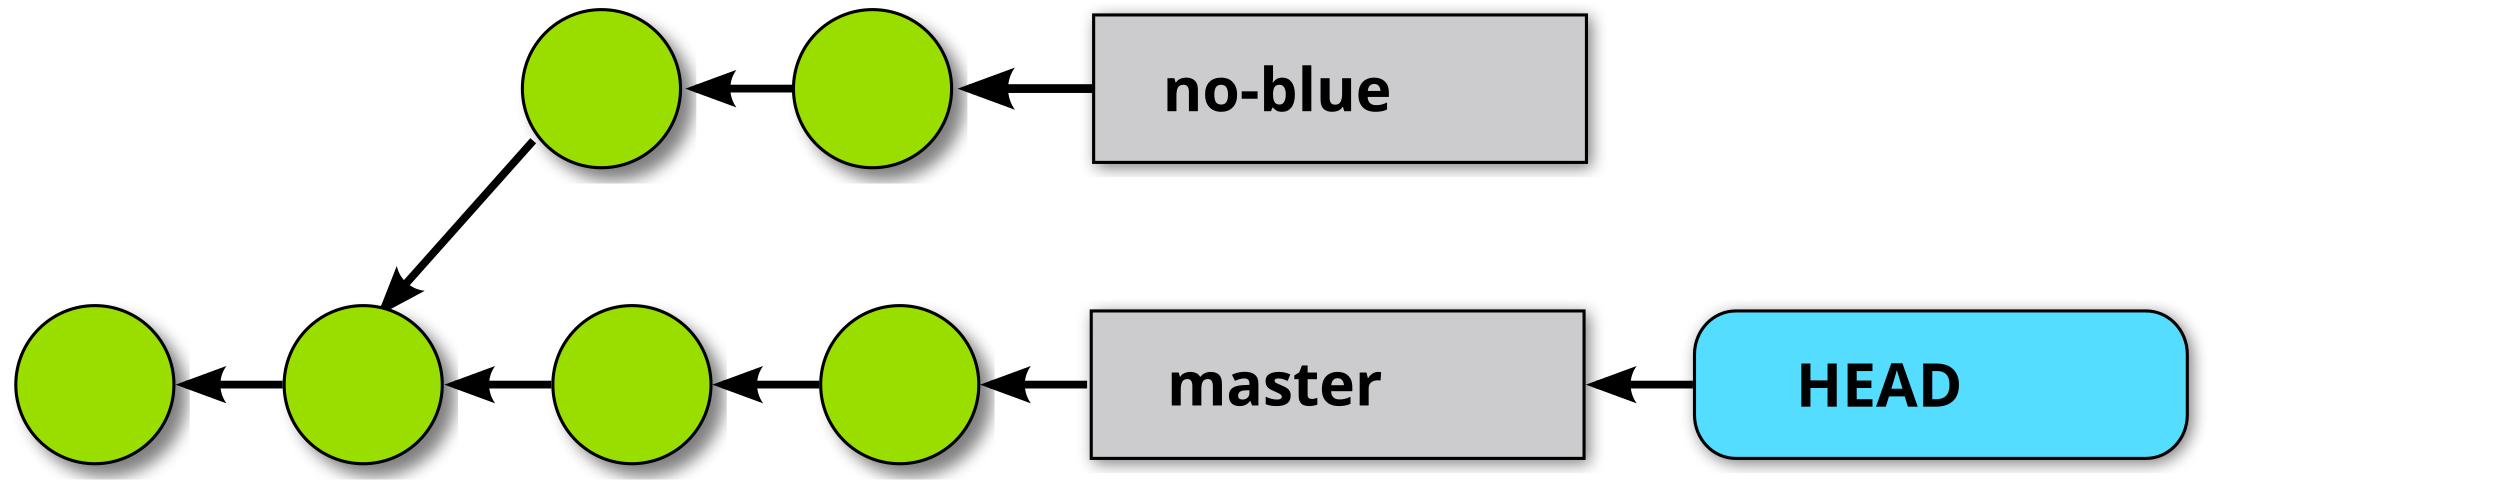
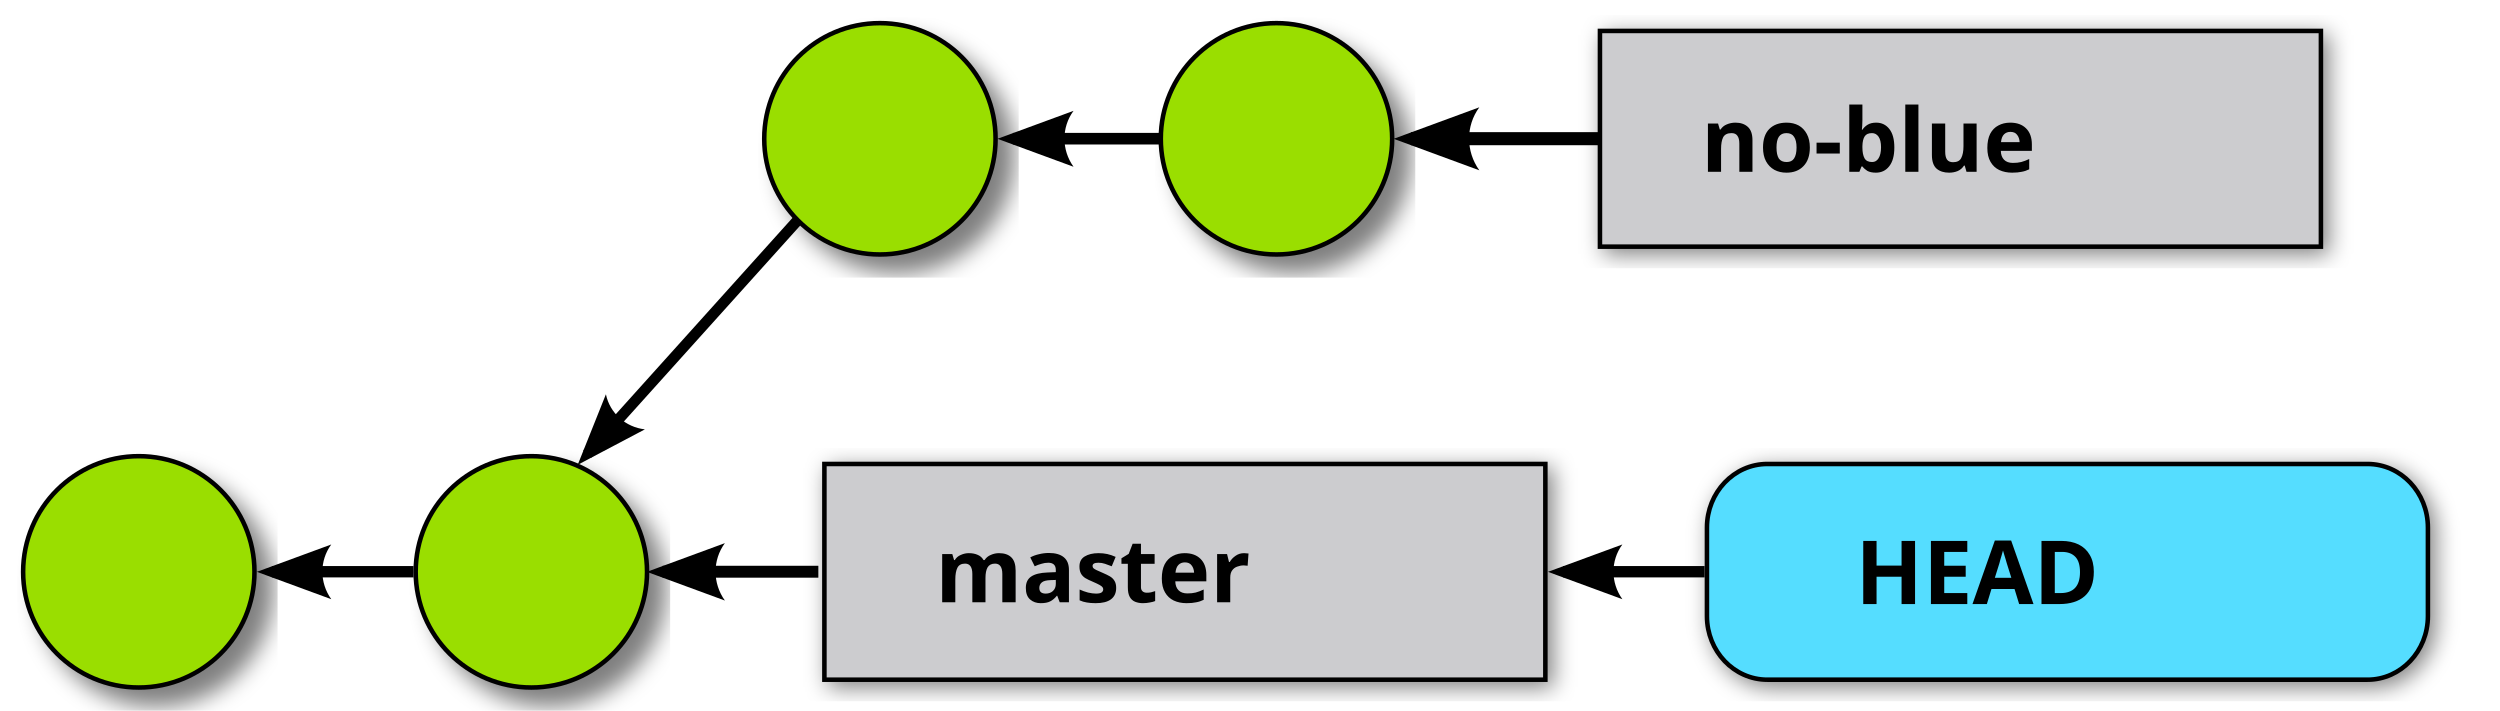
- <svg xmlns="http://www.w3.org/2000/svg" xmlns:ns1="http://www.openswatchbook.org/uri/2009/osb" width="322.135" height="61.75" id="svg2" version="1.1">
+ <svg xmlns="http://www.w3.org/2000/svg" xmlns:ns1="http://www.openswatchbook.org/uri/2009/osb" width="220.194" height="62.591" id="svg2" version="1.1">
  <defs id="defs4">
    <marker orient="auto" refY="0" refX="0" id="Arrow2Mend" style="overflow:visible">
      <path id="path6502" style="fill-rule:evenodd;stroke-width:0.625;stroke-linejoin:round" d="M 8.719,4.034 -2.207,0.016 8.719,-4.002 c -1.745,2.372 -1.735,5.617 -6e-7,8.035 z" transform="scale(-0.6)" />
    </marker>
    <marker orient="auto" refY="0" refX="0" id="Arrow2Send" style="overflow:visible">
      <path id="path6508" style="fill-rule:evenodd;stroke-width:0.625;stroke-linejoin:round" d="M 8.719,4.034 -2.207,0.016 8.719,-4.002 c -1.745,2.372 -1.735,5.617 -6e-7,8.035 z" transform="matrix(-0.3,0,0,-0.3,0.69,0)" />
    </marker>
    <marker style="overflow:visible" id="TriangleOutS" refX="0" refY="0" orient="auto">
      <path transform="scale(0.2)" style="fill-rule:evenodd;stroke:#000000;stroke-width:1pt" d="M 5.77,0 -2.88,5 V -5 Z" id="path4184" />
    </marker>
    <marker style="overflow:visible" id="TriangleOutL" refX="0" refY="0" orient="auto">
      <path transform="scale(0.8)" style="fill-rule:evenodd;stroke:#000000;stroke-width:1pt" d="M 5.77,0 -2.88,5 V -5 Z" id="path4178" />
    </marker>
    <marker style="overflow:visible" id="Arrow1Mend" refX="0" refY="0" orient="auto">
      <path transform="matrix(-0.4,0,0,-0.4,-4,0)" style="fill-rule:evenodd;stroke:#000000;stroke-width:1pt" d="M 0,0 5,-5 -12.5,0 5,5 Z" id="path4045" />
    </marker>
    <marker style="overflow:visible" id="Arrow1Lend" refX="0" refY="0" orient="auto">
      <path transform="matrix(-0.8,0,0,-0.8,-10,0)" style="fill-rule:evenodd;stroke:#000000;stroke-width:1pt" d="M 0,0 5,-5 -12.5,0 5,5 Z" id="path4039" />
    </marker>
    <marker style="overflow:visible" id="Arrow1Lstart" refX="0" refY="0" orient="auto">
      <path transform="matrix(0.8,0,0,0.8,10,0)" style="fill-rule:evenodd;stroke:#000000;stroke-width:1pt" d="M 0,0 5,-5 -12.5,0 5,5 Z" id="path4036" />
    </marker>
    <linearGradient ns1:paint="solid" id="linearGradient4513">
      <stop id="stop4515" offset="0" style="stop-color:#000000;stop-opacity:1;" />
    </linearGradient>
    <marker style="overflow:visible" id="Arrow2Lend" refX="0" refY="0" orient="auto">
      <path transform="matrix(-1.1,0,0,-1.1,-1.1,0)" d="M 8.719,4.034 -2.207,0.016 8.719,-4.002 c -1.745,2.372 -1.735,5.617 -6e-7,8.035 z" style="fill-rule:evenodd;stroke-width:0.625;stroke-linejoin:round" id="path4057" />
    </marker>
    <marker style="overflow:visible" id="Arrow2Lend-7" refX="0" refY="0" orient="auto">
      <path transform="matrix(-1.1,0,0,-1.1,-1.1,0)" d="M 8.719,4.034 -2.207,0.016 8.719,-4.002 c -1.745,2.372 -1.735,5.617 -6e-7,8.035 z" style="fill-rule:evenodd;stroke-width:0.625;stroke-linejoin:round" id="path4057-6" />
    </marker>
    <marker style="overflow:visible" id="TriangleOutS9" refX="0" refY="0" orient="auto">
      <path transform="scale(0.2)" style="fill:#deaa87;fill-rule:evenodd;stroke:#deaa87;stroke-width:1pt" d="M 5.77,0 -2.88,5 V -5 Z" id="path6605" />
    </marker>
    <marker orient="auto" refY="0" refX="0" id="Arrow2Mend-9" style="overflow:visible">
      <path id="path6502-2" style="fill-rule:evenodd;stroke-width:0.625;stroke-linejoin:round" d="M 8.719,4.034 -2.207,0.016 8.719,-4.002 c -1.745,2.372 -1.735,5.617 -6e-7,8.035 z" transform="scale(-0.6)" />
    </marker>
    <marker orient="auto" refY="0" refX="0" id="marker3893" style="overflow:visible">
      <path id="path3895" style="fill-rule:evenodd;stroke-width:0.625;stroke-linejoin:round" d="M 8.719,4.034 -2.207,0.016 8.719,-4.002 c -1.745,2.372 -1.735,5.617 -6e-7,8.035 z" transform="scale(-0.6)" />
    </marker>
    <marker orient="auto" refY="0" refX="0" id="marker3897" style="overflow:visible">
      <path id="path3899" style="fill-rule:evenodd;stroke-width:0.625;stroke-linejoin:round" d="M 8.719,4.034 -2.207,0.016 8.719,-4.002 c -1.745,2.372 -1.735,5.617 -6e-7,8.035 z" transform="scale(-0.6)" />
    </marker>
    <marker orient="auto" refY="0" refX="0" id="marker3901" style="overflow:visible">
      <path id="path3903" style="fill-rule:evenodd;stroke-width:0.625;stroke-linejoin:round" d="M 8.719,4.034 -2.207,0.016 8.719,-4.002 c -1.745,2.372 -1.735,5.617 -6e-7,8.035 z" transform="scale(-0.6)" />
    </marker>
    <marker orient="auto" refY="0" refX="0" id="marker3917" style="overflow:visible">
      <path id="path3919" style="fill-rule:evenodd;stroke-width:0.625;stroke-linejoin:round" d="M 8.719,4.034 -2.207,0.016 8.719,-4.002 c -1.745,2.372 -1.735,5.617 -6e-7,8.035 z" transform="scale(-0.6)" />
    </marker>
    <marker orient="auto" refY="0" refX="0" id="marker3921" style="overflow:visible">
      <path id="path3923" style="fill-rule:evenodd;stroke-width:0.625;stroke-linejoin:round" d="M 8.719,4.034 -2.207,0.016 8.719,-4.002 c -1.745,2.372 -1.735,5.617 -6e-7,8.035 z" transform="scale(-0.6)" />
    </marker>
    <marker orient="auto" refY="0" refX="0" id="marker3925" style="overflow:visible">
      <path id="path3927" style="fill-rule:evenodd;stroke-width:0.625;stroke-linejoin:round" d="M 8.719,4.034 -2.207,0.016 8.719,-4.002 c -1.745,2.372 -1.735,5.617 -6e-7,8.035 z" transform="scale(-0.6)" />
    </marker>
    <marker orient="auto" refY="0" refX="0" id="marker3929" style="overflow:visible">
      <path id="path3931" style="fill-rule:evenodd;stroke-width:0.625;stroke-linejoin:round" d="M 8.719,4.034 -2.207,0.016 8.719,-4.002 c -1.745,2.372 -1.735,5.617 -6e-7,8.035 z" transform="scale(-0.6)" />
    </marker>
    <filter id="filter5995-5-2" style="color-interpolation-filters:sRGB">
      <feFlood flood-opacity="0.5" flood-color="rgb(0,0,0)" result="flood" id="feFlood5997-8-4" />
      <feComposite in="flood" in2="SourceGraphic" operator="in" result="composite1" id="feComposite5999-9-0" />
      <feGaussianBlur stdDeviation="1" result="blur" id="feGaussianBlur6001-2-1" />
      <feOffset dx="1.5" dy="1.5" result="offset" id="feOffset6003-8-4" />
      <feComposite in="SourceGraphic" in2="offset" operator="over" result="composite2" id="feComposite6005-6-2" />
    </filter>
    <filter id="filter5995-5-2-4" style="color-interpolation-filters:sRGB">
      <feFlood flood-opacity="0.5" flood-color="rgb(0,0,0)" result="flood" id="feFlood5997-8-4-2" />
      <feComposite in="flood" in2="SourceGraphic" operator="in" result="composite1" id="feComposite5999-9-0-2" />
      <feGaussianBlur stdDeviation="1" result="blur" id="feGaussianBlur6001-2-1-6" />
      <feOffset dx="1.5" dy="1.5" result="offset" id="feOffset6003-8-4-2" />
      <feComposite in="SourceGraphic" in2="offset" operator="over" result="composite2" id="feComposite6005-6-2-6" />
    </filter>
    <filter id="filter5995-5-2-4-5" style="color-interpolation-filters:sRGB">
      <feFlood flood-opacity="0.5" flood-color="rgb(0,0,0)" result="flood" id="feFlood5997-8-4-2-9" />
      <feComposite in="flood" in2="SourceGraphic" operator="in" result="composite1" id="feComposite5999-9-0-2-3" />
      <feGaussianBlur stdDeviation="1" result="blur" id="feGaussianBlur6001-2-1-6-5" />
      <feOffset dx="1.5" dy="1.5" result="offset" id="feOffset6003-8-4-2-0" />
      <feComposite in="SourceGraphic" in2="offset" operator="over" result="composite2" id="feComposite6005-6-2-6-7" />
    </filter>
    <filter id="filter5995-5-2-4-57" style="color-interpolation-filters:sRGB">
      <feFlood flood-opacity="0.5" flood-color="rgb(0,0,0)" result="flood" id="feFlood5997-8-4-2-1" />
      <feComposite in="flood" in2="SourceGraphic" operator="in" result="composite1" id="feComposite5999-9-0-2-7" />
      <feGaussianBlur stdDeviation="1" result="blur" id="feGaussianBlur6001-2-1-6-9" />
      <feOffset dx="1.5" dy="1.5" result="offset" id="feOffset6003-8-4-2-09" />
      <feComposite in="SourceGraphic" in2="offset" operator="over" result="composite2" id="feComposite6005-6-2-6-8" />
    </filter>
    <filter id="filter23421" width="1.2" x="-0.1" style="color-interpolation-filters:sRGB">
      <feFlood flood-opacity="0.5" flood-color="rgb(0,0,0)" result="flood" id="feFlood23423" />
      <feComposite in="flood" in2="SourceGraphic" operator="in" result="composite1" id="feComposite23425" />
      <feGaussianBlur stdDeviation="1" result="blur" id="feGaussianBlur23427" />
      <feOffset dx="0.5" dy="0.5" result="offset" id="feOffset23429" />
      <feComposite in="SourceGraphic" in2="offset" operator="over" result="composite2" id="feComposite23431" />
    </filter>
    <filter id="filter23421-7" width="1.2" x="-0.1" style="color-interpolation-filters:sRGB">
      <feFlood flood-opacity="0.5" flood-color="rgb(0,0,0)" result="flood" id="feFlood23423-1" />
      <feComposite in="flood" in2="SourceGraphic" operator="in" result="composite1" id="feComposite23425-1" />
      <feGaussianBlur stdDeviation="1" result="blur" id="feGaussianBlur23427-9" />
      <feOffset dx="0.5" dy="0.5" result="offset" id="feOffset23429-3" />
      <feComposite in="SourceGraphic" in2="offset" operator="over" result="composite2" id="feComposite23431-9" />
    </filter>
    <filter id="filter5995-5-2-4-3" style="color-interpolation-filters:sRGB">
      <feFlood flood-opacity="0.5" flood-color="rgb(0,0,0)" result="flood" id="feFlood5997-8-4-2-5" />
      <feComposite in="flood" in2="SourceGraphic" operator="in" result="composite1" id="feComposite5999-9-0-2-8" />
      <feGaussianBlur stdDeviation="1" result="blur" id="feGaussianBlur6001-2-1-6-6" />
      <feOffset dx="1.5" dy="1.5" result="offset" id="feOffset6003-8-4-2-4" />
      <feComposite in="SourceGraphic" in2="offset" operator="over" result="composite2" id="feComposite6005-6-2-6-0" />
    </filter>
    <filter id="filter5995-5-2-4-3-6" style="color-interpolation-filters:sRGB">
      <feFlood flood-opacity="0.5" flood-color="rgb(0,0,0)" result="flood" id="feFlood5997-8-4-2-5-7" />
      <feComposite in="flood" in2="SourceGraphic" operator="in" result="composite1" id="feComposite5999-9-0-2-8-5" />
      <feGaussianBlur stdDeviation="1" result="blur" id="feGaussianBlur6001-2-1-6-6-9" />
      <feOffset dx="1.5" dy="1.5" result="offset" id="feOffset6003-8-4-2-4-3" />
      <feComposite in="SourceGraphic" in2="offset" operator="over" result="composite2" id="feComposite6005-6-2-6-0-6" />
    </filter>
    <filter id="filter5995-5-2-4-3-7" style="color-interpolation-filters:sRGB">
      <feFlood flood-opacity="0.5" flood-color="rgb(0,0,0)" result="flood" id="feFlood5997-8-4-2-5-1" />
      <feComposite in="flood" in2="SourceGraphic" operator="in" result="composite1" id="feComposite5999-9-0-2-8-4" />
      <feGaussianBlur stdDeviation="1" result="blur" id="feGaussianBlur6001-2-1-6-6-0" />
      <feOffset dx="1.5" dy="1.5" result="offset" id="feOffset6003-8-4-2-4-0" />
      <feComposite in="SourceGraphic" in2="offset" operator="over" result="composite2" id="feComposite6005-6-2-6-0-5" />
    </filter>
    <filter id="filter5995-5-2-4-9" style="color-interpolation-filters:sRGB">
      <feFlood flood-opacity="0.5" flood-color="rgb(0,0,0)" result="flood" id="feFlood5997-8-4-2-3" />
      <feComposite in="flood" in2="SourceGraphic" operator="in" result="composite1" id="feComposite5999-9-0-2-0" />
      <feGaussianBlur stdDeviation="1" result="blur" id="feGaussianBlur6001-2-1-6-95" />
      <feOffset dx="1.5" dy="1.5" result="offset" id="feOffset6003-8-4-2-1" />
      <feComposite in="SourceGraphic" in2="offset" operator="over" result="composite2" id="feComposite6005-6-2-6-80" />
    </filter>
    <filter id="filter23421-4" width="1.2" x="-0.1" style="color-interpolation-filters:sRGB">
      <feFlood flood-opacity="0.5" flood-color="rgb(0,0,0)" result="flood" id="feFlood23423-9" />
      <feComposite in="flood" in2="SourceGraphic" operator="in" result="composite1" id="feComposite23425-3" />
      <feGaussianBlur stdDeviation="1" result="blur" id="feGaussianBlur23427-2" />
      <feOffset dx="0.5" dy="0.5" result="offset" id="feOffset23429-5" />
      <feComposite in="SourceGraphic" in2="offset" operator="over" result="composite2" id="feComposite23431-3" />
    </filter>
    <filter id="filter23421-1" width="1.2" x="-0.1" style="color-interpolation-filters:sRGB">
      <feFlood flood-opacity="0.5" flood-color="rgb(0,0,0)" result="flood" id="feFlood23423-11" />
      <feComposite in="flood" in2="SourceGraphic" operator="in" result="composite1" id="feComposite23425-16" />
      <feGaussianBlur stdDeviation="1" result="blur" id="feGaussianBlur23427-98" />
      <feOffset dx="0.5" dy="0.5" result="offset" id="feOffset23429-32" />
      <feComposite in="SourceGraphic" in2="offset" operator="over" result="composite2" id="feComposite23431-4" />
    </filter>
    <filter id="filter23421-3" width="1.2" x="-0.1" style="color-interpolation-filters:sRGB">
      <feFlood flood-opacity="0.5" flood-color="rgb(0,0,0)" result="flood" id="feFlood23423-96" />
      <feComposite in="flood" in2="SourceGraphic" operator="in" result="composite1" id="feComposite23425-4" />
      <feGaussianBlur stdDeviation="1" result="blur" id="feGaussianBlur23427-5" />
      <feOffset dx="0.5" dy="0.5" result="offset" id="feOffset23429-6" />
      <feComposite in="SourceGraphic" in2="offset" operator="over" result="composite2" id="feComposite23431-30" />
    </filter>
    <filter id="filter23421-7-2" width="1.2" x="-0.1" style="color-interpolation-filters:sRGB">
      <feFlood flood-opacity="0.5" flood-color="rgb(0,0,0)" result="flood" id="feFlood23423-1-0" />
      <feComposite in="flood" in2="SourceGraphic" operator="in" result="composite1" id="feComposite23425-1-1" />
      <feGaussianBlur stdDeviation="1" result="blur" id="feGaussianBlur23427-9-6" />
      <feOffset dx="0.5" dy="0.5" result="offset" id="feOffset23429-3-6" />
      <feComposite in="SourceGraphic" in2="offset" operator="over" result="composite2" id="feComposite23431-9-3" />
    </filter>
    <filter id="filter23421-7-8" width="1.2" x="-0.1" style="color-interpolation-filters:sRGB">
      <feFlood flood-opacity="0.5" flood-color="rgb(0,0,0)" result="flood" id="feFlood23423-1-8" />
      <feComposite in="flood" in2="SourceGraphic" operator="in" result="composite1" id="feComposite23425-1-5" />
      <feGaussianBlur stdDeviation="1" result="blur" id="feGaussianBlur23427-9-60" />
      <feOffset dx="0.5" dy="0.5" result="offset" id="feOffset23429-3-60" />
      <feComposite in="SourceGraphic" in2="offset" operator="over" result="composite2" id="feComposite23431-9-32" />
    </filter>
    <filter id="filter23421-7-1" width="1.2" x="-0.1" style="color-interpolation-filters:sRGB">
      <feFlood flood-opacity="0.5" flood-color="rgb(0,0,0)" result="flood" id="feFlood23423-1-5" />
      <feComposite in="flood" in2="SourceGraphic" operator="in" result="composite1" id="feComposite23425-1-4" />
      <feGaussianBlur stdDeviation="1" result="blur" id="feGaussianBlur23427-9-7" />
      <feOffset dx="0.5" dy="0.5" result="offset" id="feOffset23429-3-8" />
      <feComposite in="SourceGraphic" in2="offset" operator="over" result="composite2" id="feComposite23431-9-9" />
    </filter>
    <filter id="filter23421-7-5" width="1.2" x="-0.1" style="color-interpolation-filters:sRGB">
      <feFlood flood-opacity="0.5" flood-color="rgb(0,0,0)" result="flood" id="feFlood23423-1-3" />
      <feComposite in="flood" in2="SourceGraphic" operator="in" result="composite1" id="feComposite23425-1-13" />
      <feGaussianBlur stdDeviation="1" result="blur" id="feGaussianBlur23427-9-73" />
      <feOffset dx="0.5" dy="0.5" result="offset" id="feOffset23429-3-3" />
      <feComposite in="SourceGraphic" in2="offset" operator="over" result="composite2" id="feComposite23431-9-1" />
    </filter>
    <filter id="filter23421-7-6" width="1.2" x="-0.1" style="color-interpolation-filters:sRGB">
      <feFlood flood-opacity="0.5" flood-color="rgb(0,0,0)" result="flood" id="feFlood23423-1-9" />
      <feComposite in="flood" in2="SourceGraphic" operator="in" result="composite1" id="feComposite23425-1-2" />
      <feGaussianBlur stdDeviation="1" result="blur" id="feGaussianBlur23427-9-9" />
      <feOffset dx="0.5" dy="0.5" result="offset" id="feOffset23429-3-1" />
      <feComposite in="SourceGraphic" in2="offset" operator="over" result="composite2" id="feComposite23431-9-30" />
    </filter>
    <filter id="filter23421-7-9" width="1.2" x="-0.1" style="color-interpolation-filters:sRGB">
      <feFlood flood-opacity="0.5" flood-color="rgb(0,0,0)" result="flood" id="feFlood23423-1-2" />
      <feComposite in="flood" in2="SourceGraphic" operator="in" result="composite1" id="feComposite23425-1-21" />
      <feGaussianBlur stdDeviation="1" result="blur" id="feGaussianBlur23427-9-5" />
      <feOffset dx="0.5" dy="0.5" result="offset" id="feOffset23429-3-63" />
      <feComposite in="SourceGraphic" in2="offset" operator="over" result="composite2" id="feComposite23431-9-8" />
    </filter>
    <filter id="filter23421-7-9-0" width="1.2" x="-0.1" style="color-interpolation-filters:sRGB">
      <feFlood flood-opacity="0.5" flood-color="rgb(0,0,0)" result="flood" id="feFlood23423-1-2-8" />
      <feComposite in="flood" in2="SourceGraphic" operator="in" result="composite1" id="feComposite23425-1-21-9" />
      <feGaussianBlur stdDeviation="1" result="blur" id="feGaussianBlur23427-9-5-6" />
      <feOffset dx="0.5" dy="0.5" result="offset" id="feOffset23429-3-63-7" />
      <feComposite in="SourceGraphic" in2="offset" operator="over" result="composite2" id="feComposite23431-9-8-7" />
    </filter>
    <filter id="filter23421-3-8" width="1.2" x="-0.1" style="color-interpolation-filters:sRGB">
      <feFlood flood-opacity="0.5" flood-color="rgb(0,0,0)" result="flood" id="feFlood23423-96-0" />
      <feComposite in="flood" in2="SourceGraphic" operator="in" result="composite1" id="feComposite23425-4-7" />
      <feGaussianBlur stdDeviation="1" result="blur" id="feGaussianBlur23427-5-3" />
      <feOffset dx="0.5" dy="0.5" result="offset" id="feOffset23429-6-2" />
      <feComposite in="SourceGraphic" in2="offset" operator="over" result="composite2" id="feComposite23431-30-8" />
    </filter>
    <filter id="filter5995-5-2-5" style="color-interpolation-filters:sRGB">
      <feFlood flood-opacity="0.5" flood-color="rgb(0,0,0)" result="flood" id="feFlood5997-8-4-4" />
      <feComposite in="flood" in2="SourceGraphic" operator="in" result="composite1" id="feComposite5999-9-0-6" />
      <feGaussianBlur stdDeviation="1" result="blur" id="feGaussianBlur6001-2-1-1" />
      <feOffset dx="1.5" dy="1.5" result="offset" id="feOffset6003-8-4-0" />
      <feComposite in="SourceGraphic" in2="offset" operator="over" result="composite2" id="feComposite6005-6-2-5" />
    </filter>
    <filter id="filter5995-5-2-5-9" style="color-interpolation-filters:sRGB">
      <feFlood flood-opacity="0.5" flood-color="rgb(0,0,0)" result="flood" id="feFlood5997-8-4-4-2" />
      <feComposite in="flood" in2="SourceGraphic" operator="in" result="composite1" id="feComposite5999-9-0-6-9" />
      <feGaussianBlur stdDeviation="1" result="blur" id="feGaussianBlur6001-2-1-1-8" />
      <feOffset dx="1.5" dy="1.5" result="offset" id="feOffset6003-8-4-0-7" />
      <feComposite in="SourceGraphic" in2="offset" operator="over" result="composite2" id="feComposite6005-6-2-5-7" />
    </filter>
    <filter id="filter5995-5-2-5-1" style="color-interpolation-filters:sRGB">
      <feFlood flood-opacity="0.5" flood-color="rgb(0,0,0)" result="flood" id="feFlood5997-8-4-4-20" />
      <feComposite in="flood" in2="SourceGraphic" operator="in" result="composite1" id="feComposite5999-9-0-6-5" />
      <feGaussianBlur stdDeviation="1" result="blur" id="feGaussianBlur6001-2-1-1-5" />
      <feOffset dx="1.5" dy="1.5" result="offset" id="feOffset6003-8-4-0-9" />
      <feComposite in="SourceGraphic" in2="offset" operator="over" result="composite2" id="feComposite6005-6-2-5-6" />
    </filter>
    <filter id="filter5995-5-2-5-2" style="color-interpolation-filters:sRGB">
      <feFlood flood-opacity="0.5" flood-color="rgb(0,0,0)" result="flood" id="feFlood5997-8-4-4-5" />
      <feComposite in="flood" in2="SourceGraphic" operator="in" result="composite1" id="feComposite5999-9-0-6-0" />
      <feGaussianBlur stdDeviation="1" result="blur" id="feGaussianBlur6001-2-1-1-4" />
      <feOffset dx="1.5" dy="1.5" result="offset" id="feOffset6003-8-4-0-74" />
      <feComposite in="SourceGraphic" in2="offset" operator="over" result="composite2" id="feComposite6005-6-2-5-1" />
    </filter>
    <filter id="filter5995-5-2-5-5" style="color-interpolation-filters:sRGB">
      <feFlood flood-opacity="0.5" flood-color="rgb(0,0,0)" result="flood" id="feFlood5997-8-4-4-8" />
      <feComposite in="flood" in2="SourceGraphic" operator="in" result="composite1" id="feComposite5999-9-0-6-8" />
      <feGaussianBlur stdDeviation="1" result="blur" id="feGaussianBlur6001-2-1-1-1" />
      <feOffset dx="1.5" dy="1.5" result="offset" id="feOffset6003-8-4-0-0" />
      <feComposite in="SourceGraphic" in2="offset" operator="over" result="composite2" id="feComposite6005-6-2-5-16" />
    </filter>
    <filter id="filter5995-5-2-5-0" style="color-interpolation-filters:sRGB">
      <feFlood flood-opacity="0.5" flood-color="rgb(0,0,0)" result="flood" id="feFlood5997-8-4-4-0" />
      <feComposite in="flood" in2="SourceGraphic" operator="in" result="composite1" id="feComposite5999-9-0-6-6" />
      <feGaussianBlur stdDeviation="1" result="blur" id="feGaussianBlur6001-2-1-1-9" />
      <feOffset dx="1.5" dy="1.5" result="offset" id="feOffset6003-8-4-0-73" />
      <feComposite in="SourceGraphic" in2="offset" operator="over" result="composite2" id="feComposite6005-6-2-5-5" />
    </filter>
    <marker orient="auto" refY="0" refX="0" id="Arrow2Mend-8" style="overflow:visible">
      <path id="path6502-6" style="fill-rule:evenodd;stroke-width:0.625;stroke-linejoin:round" d="M 8.719,4.034 -2.207,0.016 8.719,-4.002 c -1.745,2.372 -1.735,5.617 -6e-7,8.035 z" transform="scale(-0.6)" />
    </marker>
    <marker orient="auto" refY="0" refX="0" id="Arrow2Mend-3" style="overflow:visible">
      <path id="path6502-5" style="fill-rule:evenodd;stroke-width:0.625;stroke-linejoin:round" d="M 8.719,4.034 -2.207,0.016 8.719,-4.002 c -1.745,2.372 -1.735,5.617 -6e-7,8.035 z" transform="scale(-0.6)" />
    </marker>
    <marker orient="auto" refY="0" refX="0" id="Arrow2Mend-2" style="overflow:visible">
      <path id="path6502-9" style="fill-rule:evenodd;stroke-width:0.625;stroke-linejoin:round" d="M 8.719,4.034 -2.207,0.016 8.719,-4.002 c -1.745,2.372 -1.735,5.617 -6e-7,8.035 z" transform="scale(-0.6)" />
    </marker>
    <marker orient="auto" refY="0" refX="0" id="Arrow2Mend-4" style="overflow:visible">
      <path id="path6502-51" style="fill-rule:evenodd;stroke-width:0.625;stroke-linejoin:round" d="M 8.719,4.034 -2.207,0.016 8.719,-4.002 c -1.745,2.372 -1.735,5.617 -6e-7,8.035 z" transform="scale(-0.6)" />
    </marker>
    <marker orient="auto" refY="0" refX="0" id="Arrow2Mend-0" style="overflow:visible">
      <path id="path6502-23" style="fill-rule:evenodd;stroke-width:0.625;stroke-linejoin:round" d="M 8.719,4.034 -2.207,0.016 8.719,-4.002 c -1.745,2.372 -1.735,5.617 -6e-7,8.035 z" transform="scale(-0.6)" />
    </marker>
    <marker orient="auto" refY="0" refX="0" id="Arrow2Mend-80" style="overflow:visible">
      <path id="path6502-57" style="fill-rule:evenodd;stroke-width:0.625;stroke-linejoin:round" d="M 8.719,4.034 -2.207,0.016 8.719,-4.002 c -1.745,2.372 -1.735,5.617 -6e-7,8.035 z" transform="scale(-0.6)" />
    </marker>
    <filter id="filter5995-5-2-5-1-4" style="color-interpolation-filters:sRGB">
      <feFlood flood-opacity="0.5" flood-color="rgb(0,0,0)" result="flood" id="feFlood5997-8-4-4-20-9" />
      <feComposite in="flood" in2="SourceGraphic" operator="in" result="composite1" id="feComposite5999-9-0-6-5-9" />
      <feGaussianBlur stdDeviation="1" result="blur" id="feGaussianBlur6001-2-1-1-5-7" />
      <feOffset dx="1.5" dy="1.5" result="offset" id="feOffset6003-8-4-0-9-6" />
      <feComposite in="SourceGraphic" in2="offset" operator="over" result="composite2" id="feComposite6005-6-2-5-6-2" />
    </filter>
    <filter id="filter5995-5-2-5-1-6" style="color-interpolation-filters:sRGB">
      <feFlood flood-opacity="0.5" flood-color="rgb(0,0,0)" result="flood" id="feFlood5997-8-4-4-20-2" />
      <feComposite in="flood" in2="SourceGraphic" operator="in" result="composite1" id="feComposite5999-9-0-6-5-8" />
      <feGaussianBlur stdDeviation="1" result="blur" id="feGaussianBlur6001-2-1-1-5-0" />
      <feOffset dx="1.5" dy="1.5" result="offset" id="feOffset6003-8-4-0-9-3" />
      <feComposite in="SourceGraphic" in2="offset" operator="over" result="composite2" id="feComposite6005-6-2-5-6-4" />
    </filter>
    <marker orient="auto" refY="0" refX="0" id="Arrow2Mend-1" style="overflow:visible">
      <path id="path6502-4" style="fill-rule:evenodd;stroke-width:0.625;stroke-linejoin:round" d="M 8.719,4.034 -2.207,0.016 8.719,-4.002 c -1.745,2.372 -1.735,5.617 -6e-7,8.035 z" transform="scale(-0.6)" />
    </marker>
    <filter id="filter5995-5-2-43" style="color-interpolation-filters:sRGB">
      <feFlood flood-opacity="0.5" flood-color="rgb(0,0,0)" result="flood" id="feFlood5997-8-4-87" />
      <feComposite in="flood" in2="SourceGraphic" operator="in" result="composite1" id="feComposite5999-9-0-3" />
      <feGaussianBlur stdDeviation="1" result="blur" id="feGaussianBlur6001-2-1-18" />
      <feOffset dx="1.5" dy="1.5" result="offset" id="feOffset6003-8-4-08" />
      <feComposite in="SourceGraphic" in2="offset" operator="over" result="composite2" id="feComposite6005-6-2-60" />
    </filter>
    <marker orient="auto" refY="0" refX="0" id="Arrow2Mend-6" style="overflow:visible">
      <path id="path6502-67" style="fill-rule:evenodd;stroke-width:0.625;stroke-linejoin:round" d="M 8.719,4.034 -2.207,0.016 8.719,-4.002 c -1.745,2.372 -1.735,5.617 -6e-7,8.035 z" transform="scale(-0.6)" />
    </marker>
    <filter id="filter23421-7-9-2" width="1.2" x="-0.1" style="color-interpolation-filters:sRGB">
      <feFlood flood-opacity="0.5" flood-color="rgb(0,0,0)" result="flood" id="feFlood23423-1-2-81" />
      <feComposite in="flood" in2="SourceGraphic" operator="in" result="composite1" id="feComposite23425-1-21-2" />
      <feGaussianBlur stdDeviation="1" result="blur" id="feGaussianBlur23427-9-5-8" />
      <feOffset dx="0.5" dy="0.5" result="offset" id="feOffset23429-3-63-3" />
      <feComposite in="SourceGraphic" in2="offset" operator="over" result="composite2" id="feComposite23431-9-8-74" />
    </filter>
    <marker orient="auto" refY="0" refX="0" id="Arrow2Mend-65" style="overflow:visible">
      <path id="path6502-0" style="fill-rule:evenodd;stroke-width:0.625;stroke-linejoin:round" d="M 8.719,4.034 -2.207,0.016 8.719,-4.002 c -1.745,2.372 -1.735,5.617 -6e-7,8.035 z" transform="scale(-0.6)" />
    </marker>
    <filter id="filter23421-7-9-2-1" width="1.2" x="-0.1" style="color-interpolation-filters:sRGB">
      <feFlood flood-opacity="0.5" flood-color="rgb(0,0,0)" result="flood" id="feFlood23423-1-2-81-1" />
      <feComposite in="flood" in2="SourceGraphic" operator="in" result="composite1" id="feComposite23425-1-21-2-6" />
      <feGaussianBlur stdDeviation="1" result="blur" id="feGaussianBlur23427-9-5-8-6" />
      <feOffset dx="0.5" dy="0.5" result="offset" id="feOffset23429-3-63-3-7" />
      <feComposite in="SourceGraphic" in2="offset" operator="over" result="composite2" id="feComposite23431-9-8-74-9" />
    </filter>
    <filter id="filter5995-5-2-5-5-5" style="color-interpolation-filters:sRGB">
      <feFlood flood-opacity="0.5" flood-color="rgb(0,0,0)" result="flood" id="feFlood5997-8-4-4-8-4" />
      <feComposite in="flood" in2="SourceGraphic" operator="in" result="composite1" id="feComposite5999-9-0-6-8-5" />
      <feGaussianBlur stdDeviation="1" result="blur" id="feGaussianBlur6001-2-1-1-1-8" />
      <feOffset dx="1.5" dy="1.5" result="offset" id="feOffset6003-8-4-0-0-9" />
      <feComposite in="SourceGraphic" in2="offset" operator="over" result="composite2" id="feComposite6005-6-2-5-16-1" />
    </filter>
    <filter id="filter5995-5-2-5-1-3" style="color-interpolation-filters:sRGB">
      <feFlood flood-opacity="0.5" flood-color="rgb(0,0,0)" result="flood" id="feFlood5997-8-4-4-20-6" />
      <feComposite in="flood" in2="SourceGraphic" operator="in" result="composite1" id="feComposite5999-9-0-6-5-7" />
      <feGaussianBlur stdDeviation="1" result="blur" id="feGaussianBlur6001-2-1-1-5-5" />
      <feOffset dx="1.5" dy="1.5" result="offset" id="feOffset6003-8-4-0-9-35" />
      <feComposite in="SourceGraphic" in2="offset" operator="over" result="composite2" id="feComposite6005-6-2-5-6-6" />
    </filter>
    <marker orient="auto" refY="0" refX="0" id="Arrow2Mend-10" style="overflow:visible">
      <path id="path6502-48" style="fill-rule:evenodd;stroke-width:0.625;stroke-linejoin:round" d="M 8.719,4.034 -2.207,0.016 8.719,-4.002 c -1.745,2.372 -1.735,5.617 -6e-7,8.035 z" transform="scale(-0.6)" />
    </marker>
    <filter id="filter5995-5-2-5-1-9" style="color-interpolation-filters:sRGB">
      <feFlood flood-opacity="0.5" flood-color="rgb(0,0,0)" result="flood" id="feFlood5997-8-4-4-20-97" />
      <feComposite in="flood" in2="SourceGraphic" operator="in" result="composite1" id="feComposite5999-9-0-6-5-82" />
      <feGaussianBlur stdDeviation="1" result="blur" id="feGaussianBlur6001-2-1-1-5-53" />
      <feOffset dx="1.5" dy="1.5" result="offset" id="feOffset6003-8-4-0-9-4" />
      <feComposite in="SourceGraphic" in2="offset" operator="over" result="composite2" id="feComposite6005-6-2-5-6-9" />
    </filter>
    <marker orient="auto" refY="0" refX="0" id="Arrow2Mend-20" style="overflow:visible">
      <path id="path6502-1" style="fill-rule:evenodd;stroke-width:0.625;stroke-linejoin:round" d="M 8.719,4.034 -2.207,0.016 8.719,-4.002 c -1.745,2.372 -1.735,5.617 -6e-7,8.035 z" transform="scale(-0.6)" />
    </marker>
    <filter id="filter5995-5-2-5-1-9-1" style="color-interpolation-filters:sRGB">
      <feFlood flood-opacity="0.5" flood-color="rgb(0,0,0)" result="flood" id="feFlood5997-8-4-4-20-97-0" />
      <feComposite in="flood" in2="SourceGraphic" operator="in" result="composite1" id="feComposite5999-9-0-6-5-82-1" />
      <feGaussianBlur stdDeviation="1" result="blur" id="feGaussianBlur6001-2-1-1-5-53-3" />
      <feOffset dx="1.5" dy="1.5" result="offset" id="feOffset6003-8-4-0-9-4-7" />
      <feComposite in="SourceGraphic" in2="offset" operator="over" result="composite2" id="feComposite6005-6-2-5-6-9-7" />
    </filter>
  </defs>
-   <g transform="translate(-23.7723,-935.5879)" id="layer1">
+   <g transform="translate(-23.77231,-934.7876)" id="layer1">
    <g transform="translate(19.50745,37.47321)" id="text4539" style="font-style:normal;font-weight:normal;font-size:40px;line-height:125%;font-family:Sans;letter-spacing:0px;word-spacing:0px;fill:#000000;fill-opacity:1;stroke:none" />
-     <rect ry="0" rx="0" y="975.654" x="164.383" height="19" width="63.5" id="rect5392" style="color:#000000;display:inline;overflow:visible;visibility:visible;fill:#cccccf;fill-opacity:1;fill-rule:nonzero;stroke:#000000;stroke-width:0.4;stroke-linecap:butt;stroke-linejoin:miter;stroke-miterlimit:4;stroke-dasharray:none;stroke-dashoffset:0;stroke-opacity:1;marker:none;filter:url(#filter23421-4);enable-background:accumulate" />
-     <text id="text5388-9" y="987.834" x="195.825" style="font-style:normal;font-variant:normal;font-weight:normal;font-stretch:normal;line-height:0%;font-family:STIX;-inkscape-font-specification:STIX;text-align:center;letter-spacing:0px;word-spacing:0px;text-anchor:middle;fill:#000000;fill-opacity:1;stroke:none" xml:space="preserve">
-       <tspan style="font-style:normal;font-variant:normal;font-weight:bold;font-stretch:normal;font-size:7.791px;line-height:1.25;font-family:sans-serif;-inkscape-font-specification:'Sans Bold';text-align:center;text-anchor:middle;fill:#000000" y="987.834" x="195.825" id="tspan5390-1">master</tspan>
+     <rect ry="0" rx="0" y="975.654" x="96.383" height="19" width="63.5" id="rect5392" style="color:#000000;display:inline;overflow:visible;visibility:visible;fill:#cccccf;fill-opacity:1;fill-rule:nonzero;stroke:#000000;stroke-width:0.4;stroke-linecap:butt;stroke-linejoin:miter;stroke-miterlimit:4;stroke-dasharray:none;stroke-dashoffset:0;stroke-opacity:1;marker:none;filter:url(#filter23421-4);enable-background:accumulate" />
+     <text id="text5388-9" y="987.834" x="127.825" style="font-style:normal;font-variant:normal;font-weight:normal;font-stretch:normal;line-height:0%;font-family:STIX;-inkscape-font-specification:STIX;text-align:center;letter-spacing:0px;word-spacing:0px;text-anchor:middle;fill:#000000;fill-opacity:1;stroke:none" xml:space="preserve">
+       <tspan style="font-style:normal;font-variant:normal;font-weight:bold;font-stretch:normal;font-size:7.791px;line-height:1.25;font-family:sans-serif;-inkscape-font-specification:'Sans Bold';text-align:center;text-anchor:middle;fill:#000000" y="987.834" x="127.825" id="tspan5390-1">master</tspan>
    </text>
    <rect style="color:#000000;display:inline;overflow:visible;visibility:visible;fill:#cccccf;fill-opacity:1;fill-rule:nonzero;stroke:#000000;stroke-width:0.4;stroke-linecap:butt;stroke-linejoin:miter;stroke-miterlimit:4;stroke-dasharray:none;stroke-dashoffset:0;stroke-opacity:1;marker:none;filter:url(#filter23421-1);enable-background:accumulate" id="rect7937" width="63.5" height="19" x="164.692" y="937.513" rx="0" ry="0" />
    <text xml:space="preserve" style="font-style:normal;font-variant:normal;font-weight:normal;font-stretch:normal;line-height:0%;font-family:STIX;-inkscape-font-specification:STIX;text-align:center;letter-spacing:0px;word-spacing:0px;text-anchor:middle;fill:#000000;fill-opacity:1;stroke:none" x="196.134" y="949.917" id="text7939">
      <tspan id="tspan7941" x="196.134" y="949.917" style="font-style:normal;font-variant:normal;font-weight:bold;font-stretch:normal;font-size:7.791px;line-height:1.25;font-family:sans-serif;-inkscape-font-specification:'Sans Bold';text-align:center;text-anchor:middle;fill:#000000">no-blue</tspan>
    </text>
    <circle style="color:#000000;display:inline;overflow:visible;visibility:visible;opacity:1;fill:#9ade00;fill-opacity:1;fill-rule:nonzero;stroke:#000000;stroke-width:0.4;stroke-linecap:butt;stroke-linejoin:miter;stroke-miterlimit:4;stroke-dasharray:none;stroke-dashoffset:0;stroke-opacity:1;marker:none;filter:url(#filter5995-5-2-5);enable-background:accumulate" id="path11892" cx="35.997" cy="985.154" r="10.188" />
-     <path style="fill:none;stroke:#000000;stroke-width:1px;stroke-linecap:butt;stroke-linejoin:miter;stroke-opacity:1;marker-start:none;marker-end:url(#Arrow2Mend)" d="M 94.82,985.144 H 82.344" id="path7901" />
-     <circle style="color:#000000;display:inline;overflow:visible;visibility:visible;opacity:1;fill:#9ade00;fill-opacity:1;fill-rule:nonzero;stroke:#000000;stroke-width:0.4;stroke-linecap:butt;stroke-linejoin:miter;stroke-miterlimit:4;stroke-dasharray:none;stroke-dashoffset:0;stroke-opacity:1;marker:none;filter:url(#filter5995-5-2-5-9);enable-background:accumulate" id="path11892-6" cx="105.198" cy="985.154" r="10.188" />
-     <path id="path12122" d="M 129.351,985.144 H 116.876" style="fill:none;stroke:#000000;stroke-width:1px;stroke-linecap:butt;stroke-linejoin:miter;stroke-opacity:1;marker-start:none;marker-end:url(#Arrow2Mend)" />
-     <circle style="color:#000000;display:inline;overflow:visible;visibility:visible;opacity:1;fill:#9ade00;fill-opacity:1;fill-rule:nonzero;stroke:#000000;stroke-width:0.4;stroke-linecap:butt;stroke-linejoin:miter;stroke-miterlimit:4;stroke-dasharray:none;stroke-dashoffset:0;stroke-opacity:1;marker:none;filter:url(#filter5995-5-2-5-1);enable-background:accumulate" id="path11892-9" cx="139.709" cy="985.154" r="10.188" />
-     <path id="path12169-6" d="M 164.561,947.002 H 148.646" style="fill:none;stroke:#000000;stroke-width:1.129px;stroke-linecap:butt;stroke-linejoin:miter;stroke-opacity:1;marker-start:none;marker-end:url(#Arrow2Mend)" />
+     <path id="path12169-6" d="M 164.561,947.002 H 148.046" style="fill:none;stroke:#000000;stroke-width:1.151px;stroke-linecap:butt;stroke-linejoin:miter;stroke-opacity:1;marker-start:none;marker-end:url(#Arrow2Mend)" />
    <g id="g12150" transform="translate(0,-24.39518)" />
-     <path style="fill:none;stroke:#000000;stroke-width:1px;stroke-linecap:butt;stroke-linejoin:miter;stroke-opacity:1;marker-start:none;marker-end:url(#Arrow2Mend)" d="M 92.476,953.72 73.215,975.356" id="path5151" />
+     <path style="fill:none;stroke:#000000;stroke-width:0.958px;stroke-linecap:butt;stroke-linejoin:miter;stroke-opacity:1;marker-start:none;marker-end:url(#Arrow2Mend)" d="M 94.05,954.163 75.497,974.778" id="path5151" />
    <path id="path5163" d="M 60.195,985.144 H 47.719" style="fill:none;stroke:#000000;stroke-width:1px;stroke-linecap:butt;stroke-linejoin:miter;stroke-opacity:1;marker-start:none;marker-end:url(#Arrow2Mend)" />
    <circle id="path5165" style="color:#000000;display:inline;overflow:visible;visibility:visible;opacity:1;fill:#9ade00;fill-opacity:1;fill-rule:nonzero;stroke:#000000;stroke-width:0.4;stroke-linecap:butt;stroke-linejoin:miter;stroke-miterlimit:4;stroke-dasharray:none;stroke-dashoffset:0;stroke-opacity:1;marker:none;filter:url(#filter5995-5-2-5-9);enable-background:accumulate" cx="70.573" cy="985.154" r="10.188" />
-     <rect style="color:#000000;display:inline;overflow:visible;visibility:visible;fill:#55ddff;fill-opacity:1;fill-rule:nonzero;stroke:#000000;stroke-width:0.4;stroke-linecap:butt;stroke-linejoin:miter;stroke-miterlimit:4;stroke-dasharray:none;stroke-dashoffset:0;stroke-opacity:1;marker:none;filter:url(#filter23421-7-9-2-1);enable-background:accumulate" id="rect4409-3-7" width="63.5" height="19" x="242.116" y="975.654" rx="5.32" ry="5.598" />
-     <text id="text7945-9" y="987.994" x="273.712" style="font-style:normal;font-variant:normal;font-weight:normal;font-stretch:normal;line-height:0%;font-family:STIX;-inkscape-font-specification:STIX;text-align:center;letter-spacing:0px;word-spacing:0px;text-anchor:middle;fill:#000000;fill-opacity:1;stroke:none" xml:space="preserve">
-       <tspan style="font-style:normal;font-variant:normal;font-weight:bold;font-stretch:normal;font-size:7.791px;line-height:1.25;font-family:sans-serif;-inkscape-font-specification:'Sans Bold';text-align:center;text-anchor:middle;fill:#000000" y="987.994" x="273.712" id="tspan7947-1">HEAD</tspan>
+     <rect style="color:#000000;display:inline;overflow:visible;visibility:visible;fill:#55ddff;fill-opacity:1;fill-rule:nonzero;stroke:#000000;stroke-width:0.4;stroke-linecap:butt;stroke-linejoin:miter;stroke-miterlimit:4;stroke-dasharray:none;stroke-dashoffset:0;stroke-opacity:1;marker:none;filter:url(#filter23421-7-9-2-1);enable-background:accumulate" id="rect4409-3-7" width="63.5" height="19" x="174.116" y="975.654" rx="5.32" ry="5.598" />
+     <text id="text7945-9" y="987.994" x="205.712" style="font-style:normal;font-variant:normal;font-weight:normal;font-stretch:normal;line-height:0%;font-family:STIX;-inkscape-font-specification:STIX;text-align:center;letter-spacing:0px;word-spacing:0px;text-anchor:middle;fill:#000000;fill-opacity:1;stroke:none" xml:space="preserve">
+       <tspan style="font-style:normal;font-variant:normal;font-weight:bold;font-stretch:normal;font-size:7.791px;line-height:1.25;font-family:sans-serif;-inkscape-font-specification:'Sans Bold';text-align:center;text-anchor:middle;fill:#000000" y="987.994" x="205.712" id="tspan7947-1">HEAD</tspan>
    </text>
-     <path style="fill:none;stroke:#000000;stroke-width:1px;stroke-linecap:butt;stroke-linejoin:miter;stroke-opacity:1;marker-start:none;marker-end:url(#Arrow2Mend)" d="M 241.911,985.144 H 229.435" id="path15068-7" />
-     <path style="fill:none;stroke:#000000;stroke-width:1px;stroke-linecap:butt;stroke-linejoin:miter;stroke-opacity:1;marker-start:none;marker-end:url(#Arrow2Mend)" d="M 163.851,985.144 H 151.376" id="path17102" />
+     <path style="fill:none;stroke:#000000;stroke-width:1px;stroke-linecap:butt;stroke-linejoin:miter;stroke-opacity:1;marker-start:none;marker-end:url(#Arrow2Mend)" d="M 173.911,985.144 H 161.435" id="path15068-7" />
+     <path style="fill:none;stroke:#000000;stroke-width:1.049px;stroke-linecap:butt;stroke-linejoin:miter;stroke-opacity:1;marker-start:none;marker-end:url(#Arrow2Mend)" d="M 95.851,985.144 H 82.131" id="path17102" />
    <circle id="path3256-0" style="color:#000000;display:inline;overflow:visible;visibility:visible;fill:#9ade00;fill-opacity:1;fill-rule:nonzero;stroke:#000000;stroke-width:0.4;stroke-linecap:butt;stroke-linejoin:miter;stroke-miterlimit:4;stroke-dasharray:none;stroke-dashoffset:0;stroke-opacity:1;marker:none;filter:url(#filter5995-5-2-5-1-9);enable-background:accumulate" cx="136.202" cy="947.013" r="10.188" />
-     <path id="path12169-6-9" d="m 126.015,947.003 h -12.611" style="fill:none;stroke:#000000;stroke-width:1.005px;stroke-linecap:butt;stroke-linejoin:miter;stroke-opacity:1;marker-start:none;marker-end:url(#Arrow2Mend-20)" />
+     <path id="path12169-6-9" d="M 126.015,947.003 H 112.98" style="fill:none;stroke:#000000;stroke-width:1.022px;stroke-linecap:butt;stroke-linejoin:miter;stroke-opacity:1;marker-start:none;marker-end:url(#Arrow2Mend-20)" />
    <circle id="path3256-0-2" style="color:#000000;display:inline;overflow:visible;visibility:visible;fill:#9ade00;fill-opacity:1;fill-rule:nonzero;stroke:#000000;stroke-width:0.4;stroke-linecap:butt;stroke-linejoin:miter;stroke-miterlimit:4;stroke-dasharray:none;stroke-dashoffset:0;stroke-opacity:1;marker:none;filter:url(#filter5995-5-2-5-1-9-1);enable-background:accumulate" cx="101.272" cy="947.013" r="10.188" />
  </g>
</svg>
